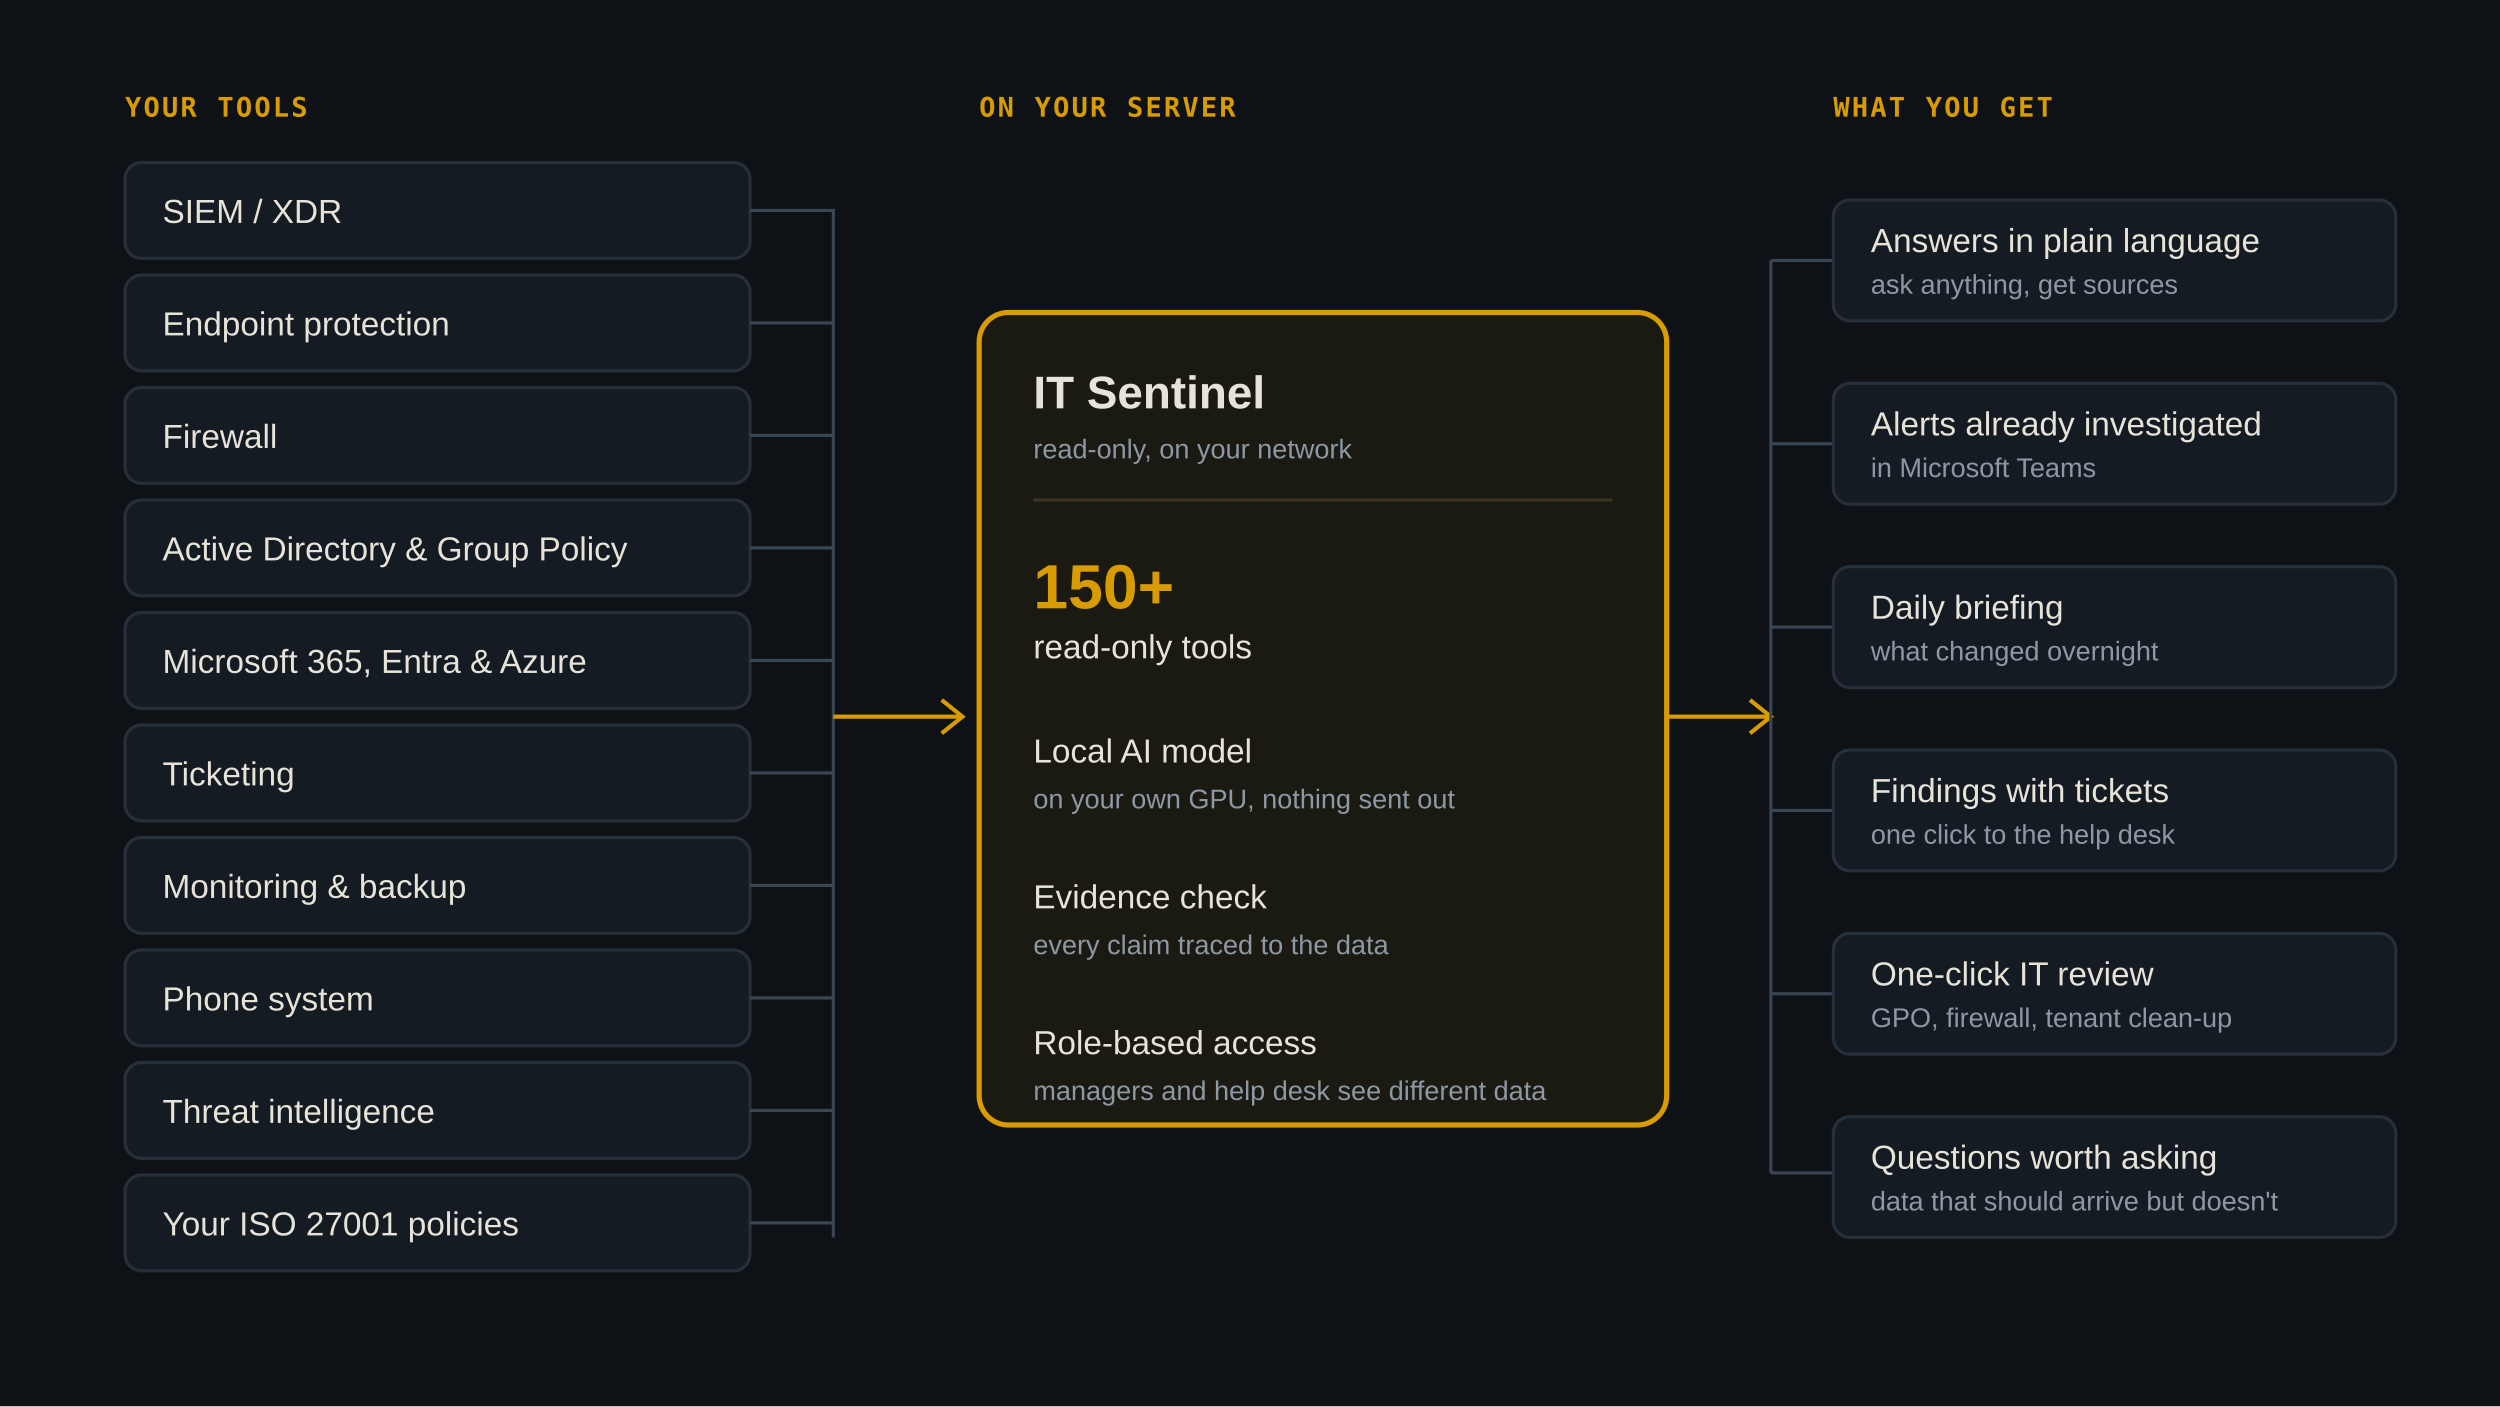
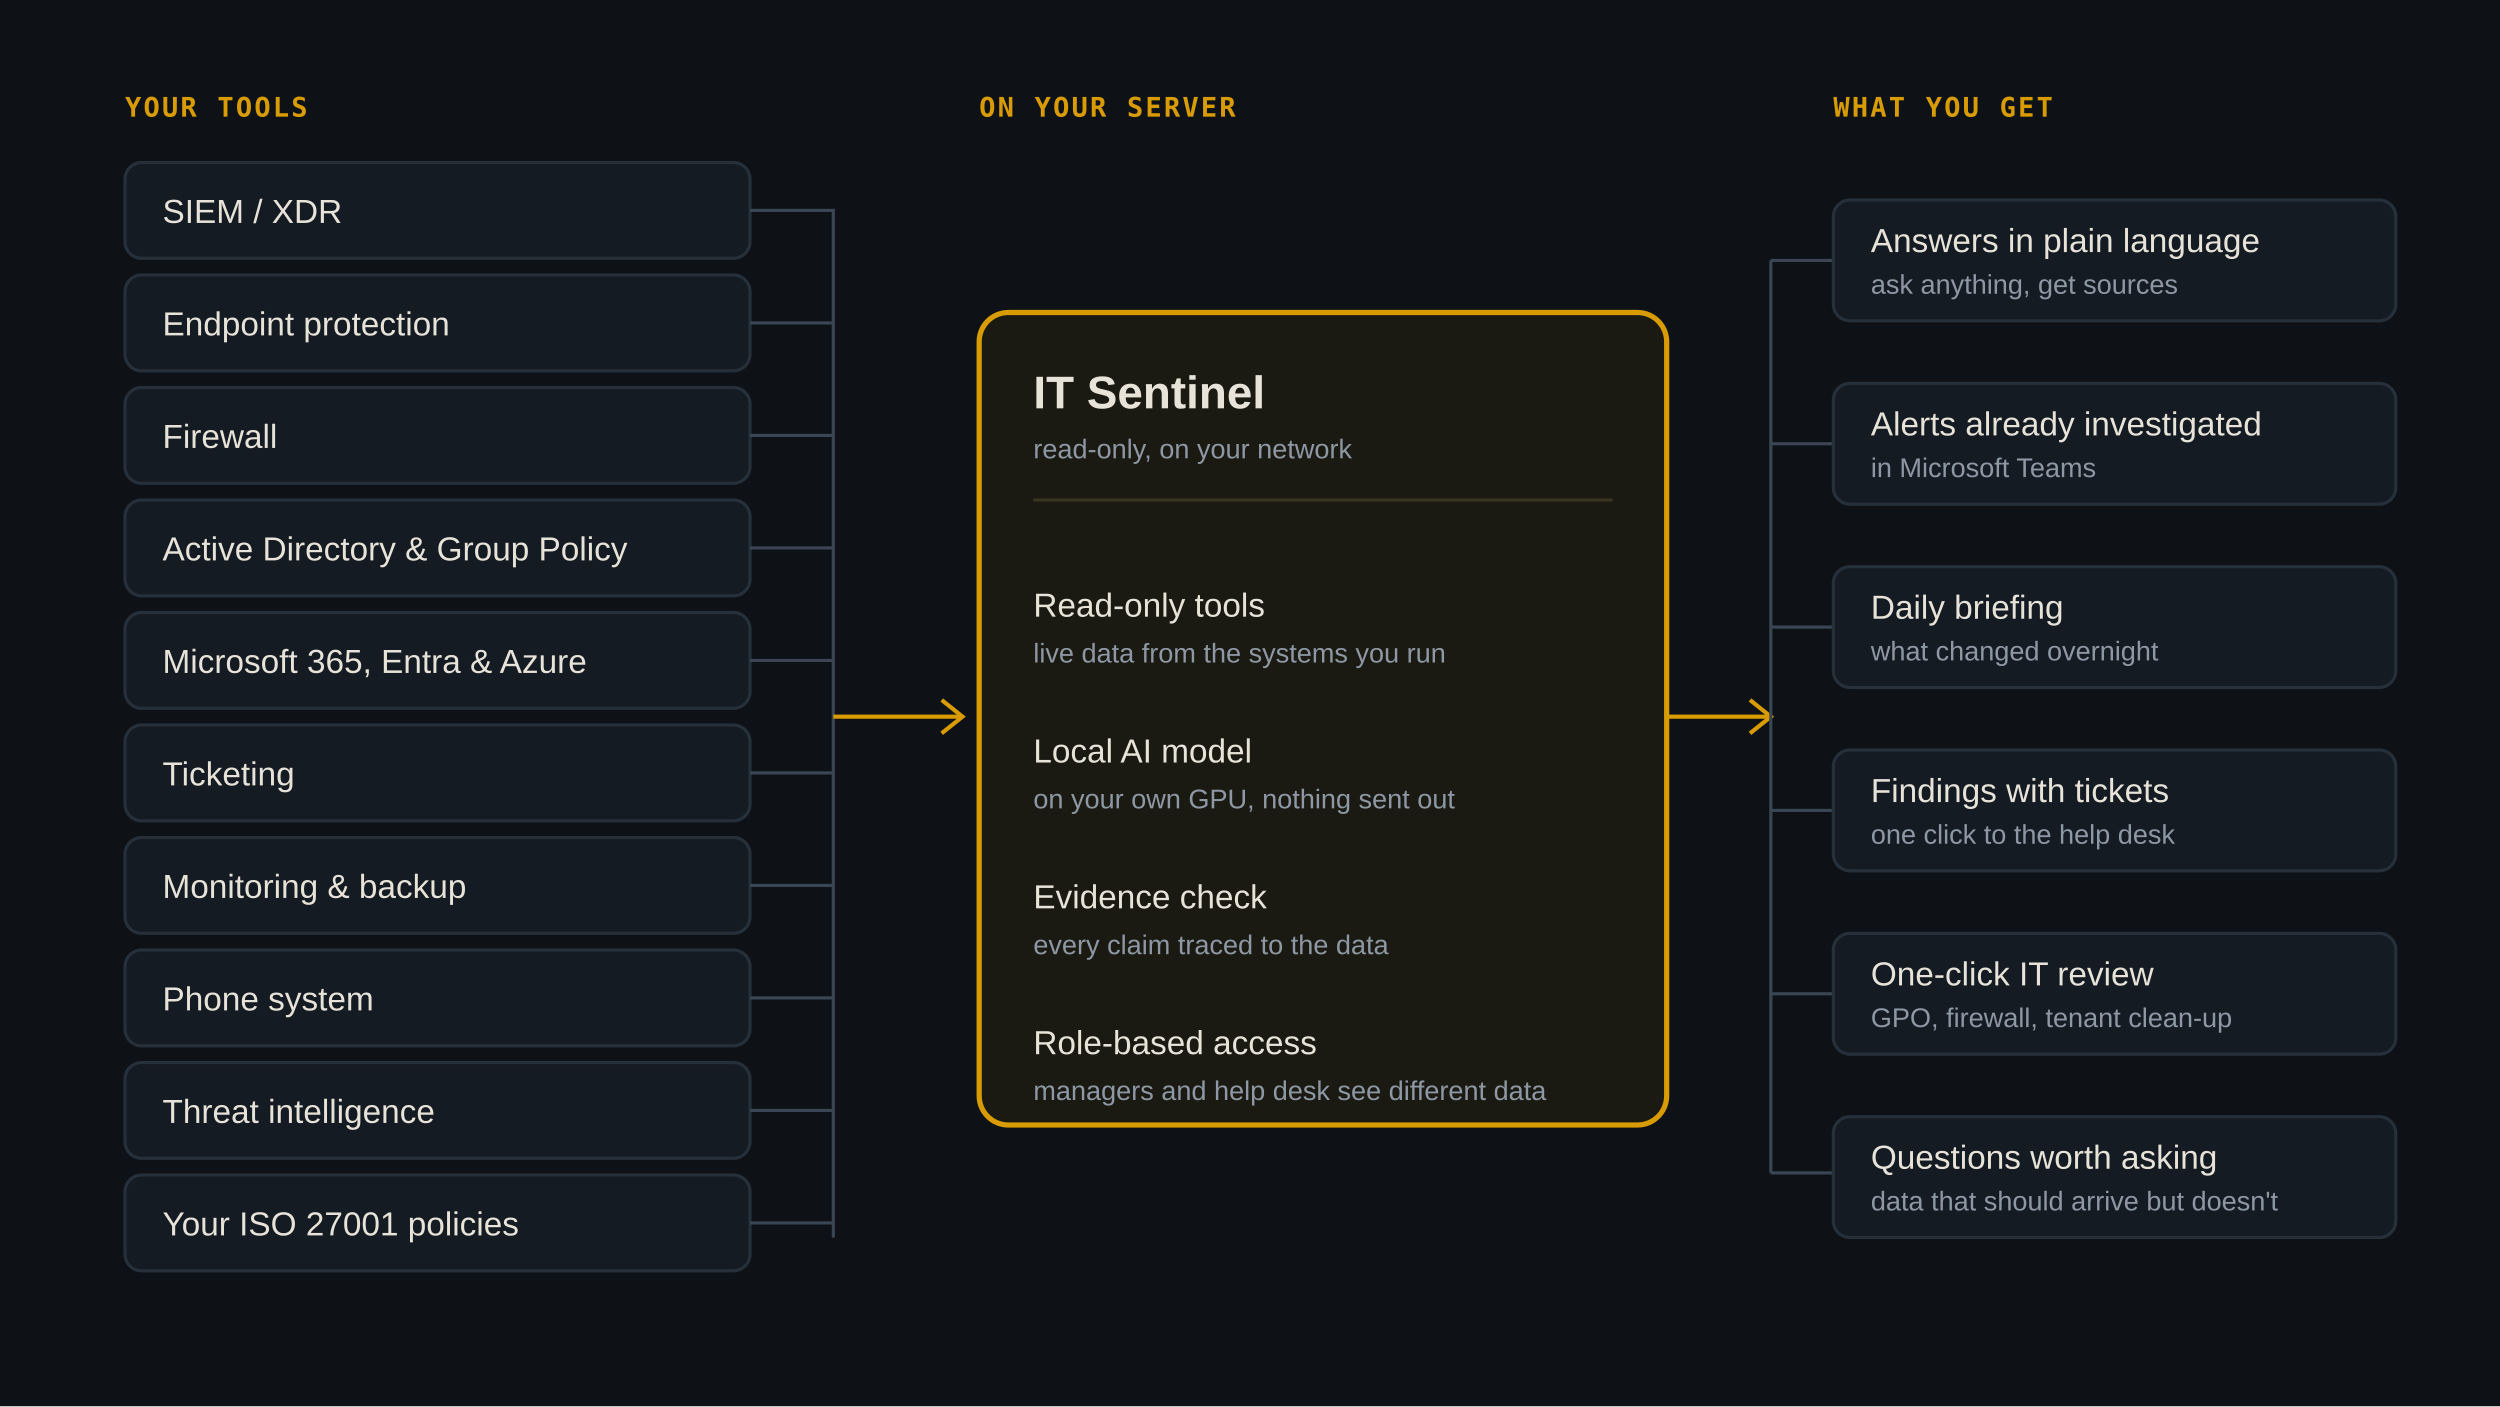
<svg xmlns="http://www.w3.org/2000/svg" viewBox="0 0 1200 675" role="img" aria-labelledby="t d">
  <style>
    .bg{fill:#0E1217}
    .panel{fill:#151B23;stroke:#26303B;stroke-width:1.5}
    .core{fill:#1A1A12;stroke:#D89B00;stroke-width:2.5}
    .h{font:600 22px 'IBM Plex Sans',Arial,sans-serif;fill:#E7E3D8}
    .t{font:500 16px 'IBM Plex Sans',Arial,sans-serif;fill:#E7E3D8}
    .s{font:400 13px 'IBM Plex Sans',Arial,sans-serif;fill:#8E98A4}
    .k{font:600 13px 'IBM Plex Mono',monospace;fill:#D89B00;letter-spacing:.08em}
    .big{font:700 30px 'IBM Plex Sans',Arial,sans-serif;fill:#D89B00}
    .line{stroke:#3A4654;stroke-width:1.5;fill:none}
    .flow{stroke:#D89B00;stroke-width:2;fill:none}
  </style>
  <rect class="bg" width="1200" height="675" />
  <text class="k" x="60" y="56">YOUR TOOLS</text>
  <text class="k" x="470" y="56">ON YOUR SERVER</text>
  <text class="k" x="880" y="56">WHAT YOU GET</text>
  <g>
    <rect class="panel" x="60" y="78" width="300" height="46" rx="8" />
    <text class="t" x="78" y="107">SIEM / XDR</text>
    <rect class="panel" x="60" y="132" width="300" height="46" rx="8" />
    <text class="t" x="78" y="161">Endpoint protection</text>
    <rect class="panel" x="60" y="186" width="300" height="46" rx="8" />
    <text class="t" x="78" y="215">Firewall</text>
    <rect class="panel" x="60" y="240" width="300" height="46" rx="8" />
    <text class="t" x="78" y="269">Active Directory &amp; Group Policy</text>
    <rect class="panel" x="60" y="294" width="300" height="46" rx="8" />
    <text class="t" x="78" y="323">Microsoft 365, Entra &amp; Azure</text>
    <rect class="panel" x="60" y="348" width="300" height="46" rx="8" />
    <text class="t" x="78" y="377">Ticketing</text>
    <rect class="panel" x="60" y="402" width="300" height="46" rx="8" />
    <text class="t" x="78" y="431">Monitoring &amp; backup</text>
    <rect class="panel" x="60" y="456" width="300" height="46" rx="8" />
    <text class="t" x="78" y="485">Phone system</text>
    <rect class="panel" x="60" y="510" width="300" height="46" rx="8" />
    <text class="t" x="78" y="539">Threat intelligence</text>
    <rect class="panel" x="60" y="564" width="300" height="46" rx="8" />
    <text class="t" x="78" y="593">Your ISO 27001 policies</text>
  </g>
  <path class="line" d="M360 101 H400 V594 M360 155 H400 M360 209 H400 M360 263 H400 M360 317 H400 M360 371 H400 M360 425 H400 M360 479 H400 M360 533 H400 M360 587 H400" />
  <path class="flow" d="M400 344 H462" />
  <path class="flow" d="M452 336 l10 8 -10 8" />
  <rect class="core" x="470" y="150" width="330" height="390" rx="14" />
  <text class="h" x="496" y="196">IT Sentinel</text>
  <text class="s" x="496" y="220">read-only, on your network</text>
  <line x1="496" y1="240" x2="774" y2="240" stroke="#3A3420" stroke-width="1.5" />
-   <text class="big" x="496" y="292">150+</text>
-   <text class="t" x="496" y="316">read-only tools</text>
+   <text class="t" x="496" y="296">Read-only tools</text>
+   <text class="s" x="496" y="318">live data from the systems you run</text>
  <text class="t" x="496" y="366">Local AI model</text>
  <text class="s" x="496" y="388">on your own GPU, nothing sent out</text>
  <text class="t" x="496" y="436">Evidence check</text>
  <text class="s" x="496" y="458">every claim traced to the data</text>
  <text class="t" x="496" y="506">Role-based access</text>
  <text class="s" x="496" y="528">managers and help desk see different data</text>
  <path class="flow" d="M800 344 H850" />
  <path class="flow" d="M840 336 l10 8 -10 8" />
  <path class="line" d="M850 125 V563 M850 125 H880 M850 213 H880 M850 301 H880 M850 389 H880 M850 477 H880 M850 563 H880" />
  <g>
    <rect class="panel" x="880" y="96" width="270" height="58" rx="8" />
    <text class="t" x="898" y="121">Answers in plain language</text>
    <text class="s" x="898" y="141">ask anything, get sources</text>
    <rect class="panel" x="880" y="184" width="270" height="58" rx="8" />
    <text class="t" x="898" y="209">Alerts already investigated</text>
    <text class="s" x="898" y="229">in Microsoft Teams</text>
    <rect class="panel" x="880" y="272" width="270" height="58" rx="8" />
    <text class="t" x="898" y="297">Daily briefing</text>
    <text class="s" x="898" y="317">what changed overnight</text>
    <rect class="panel" x="880" y="360" width="270" height="58" rx="8" />
    <text class="t" x="898" y="385">Findings with tickets</text>
    <text class="s" x="898" y="405">one click to the help desk</text>
    <rect class="panel" x="880" y="448" width="270" height="58" rx="8" />
    <text class="t" x="898" y="473">One-click IT review</text>
    <text class="s" x="898" y="493">GPO, firewall, tenant clean-up</text>
    <rect class="panel" x="880" y="536" width="270" height="58" rx="8" />
    <text class="t" x="898" y="561">Questions worth asking</text>
    <text class="s" x="898" y="581">data that should arrive but doesn't</text>
  </g>
</svg>
